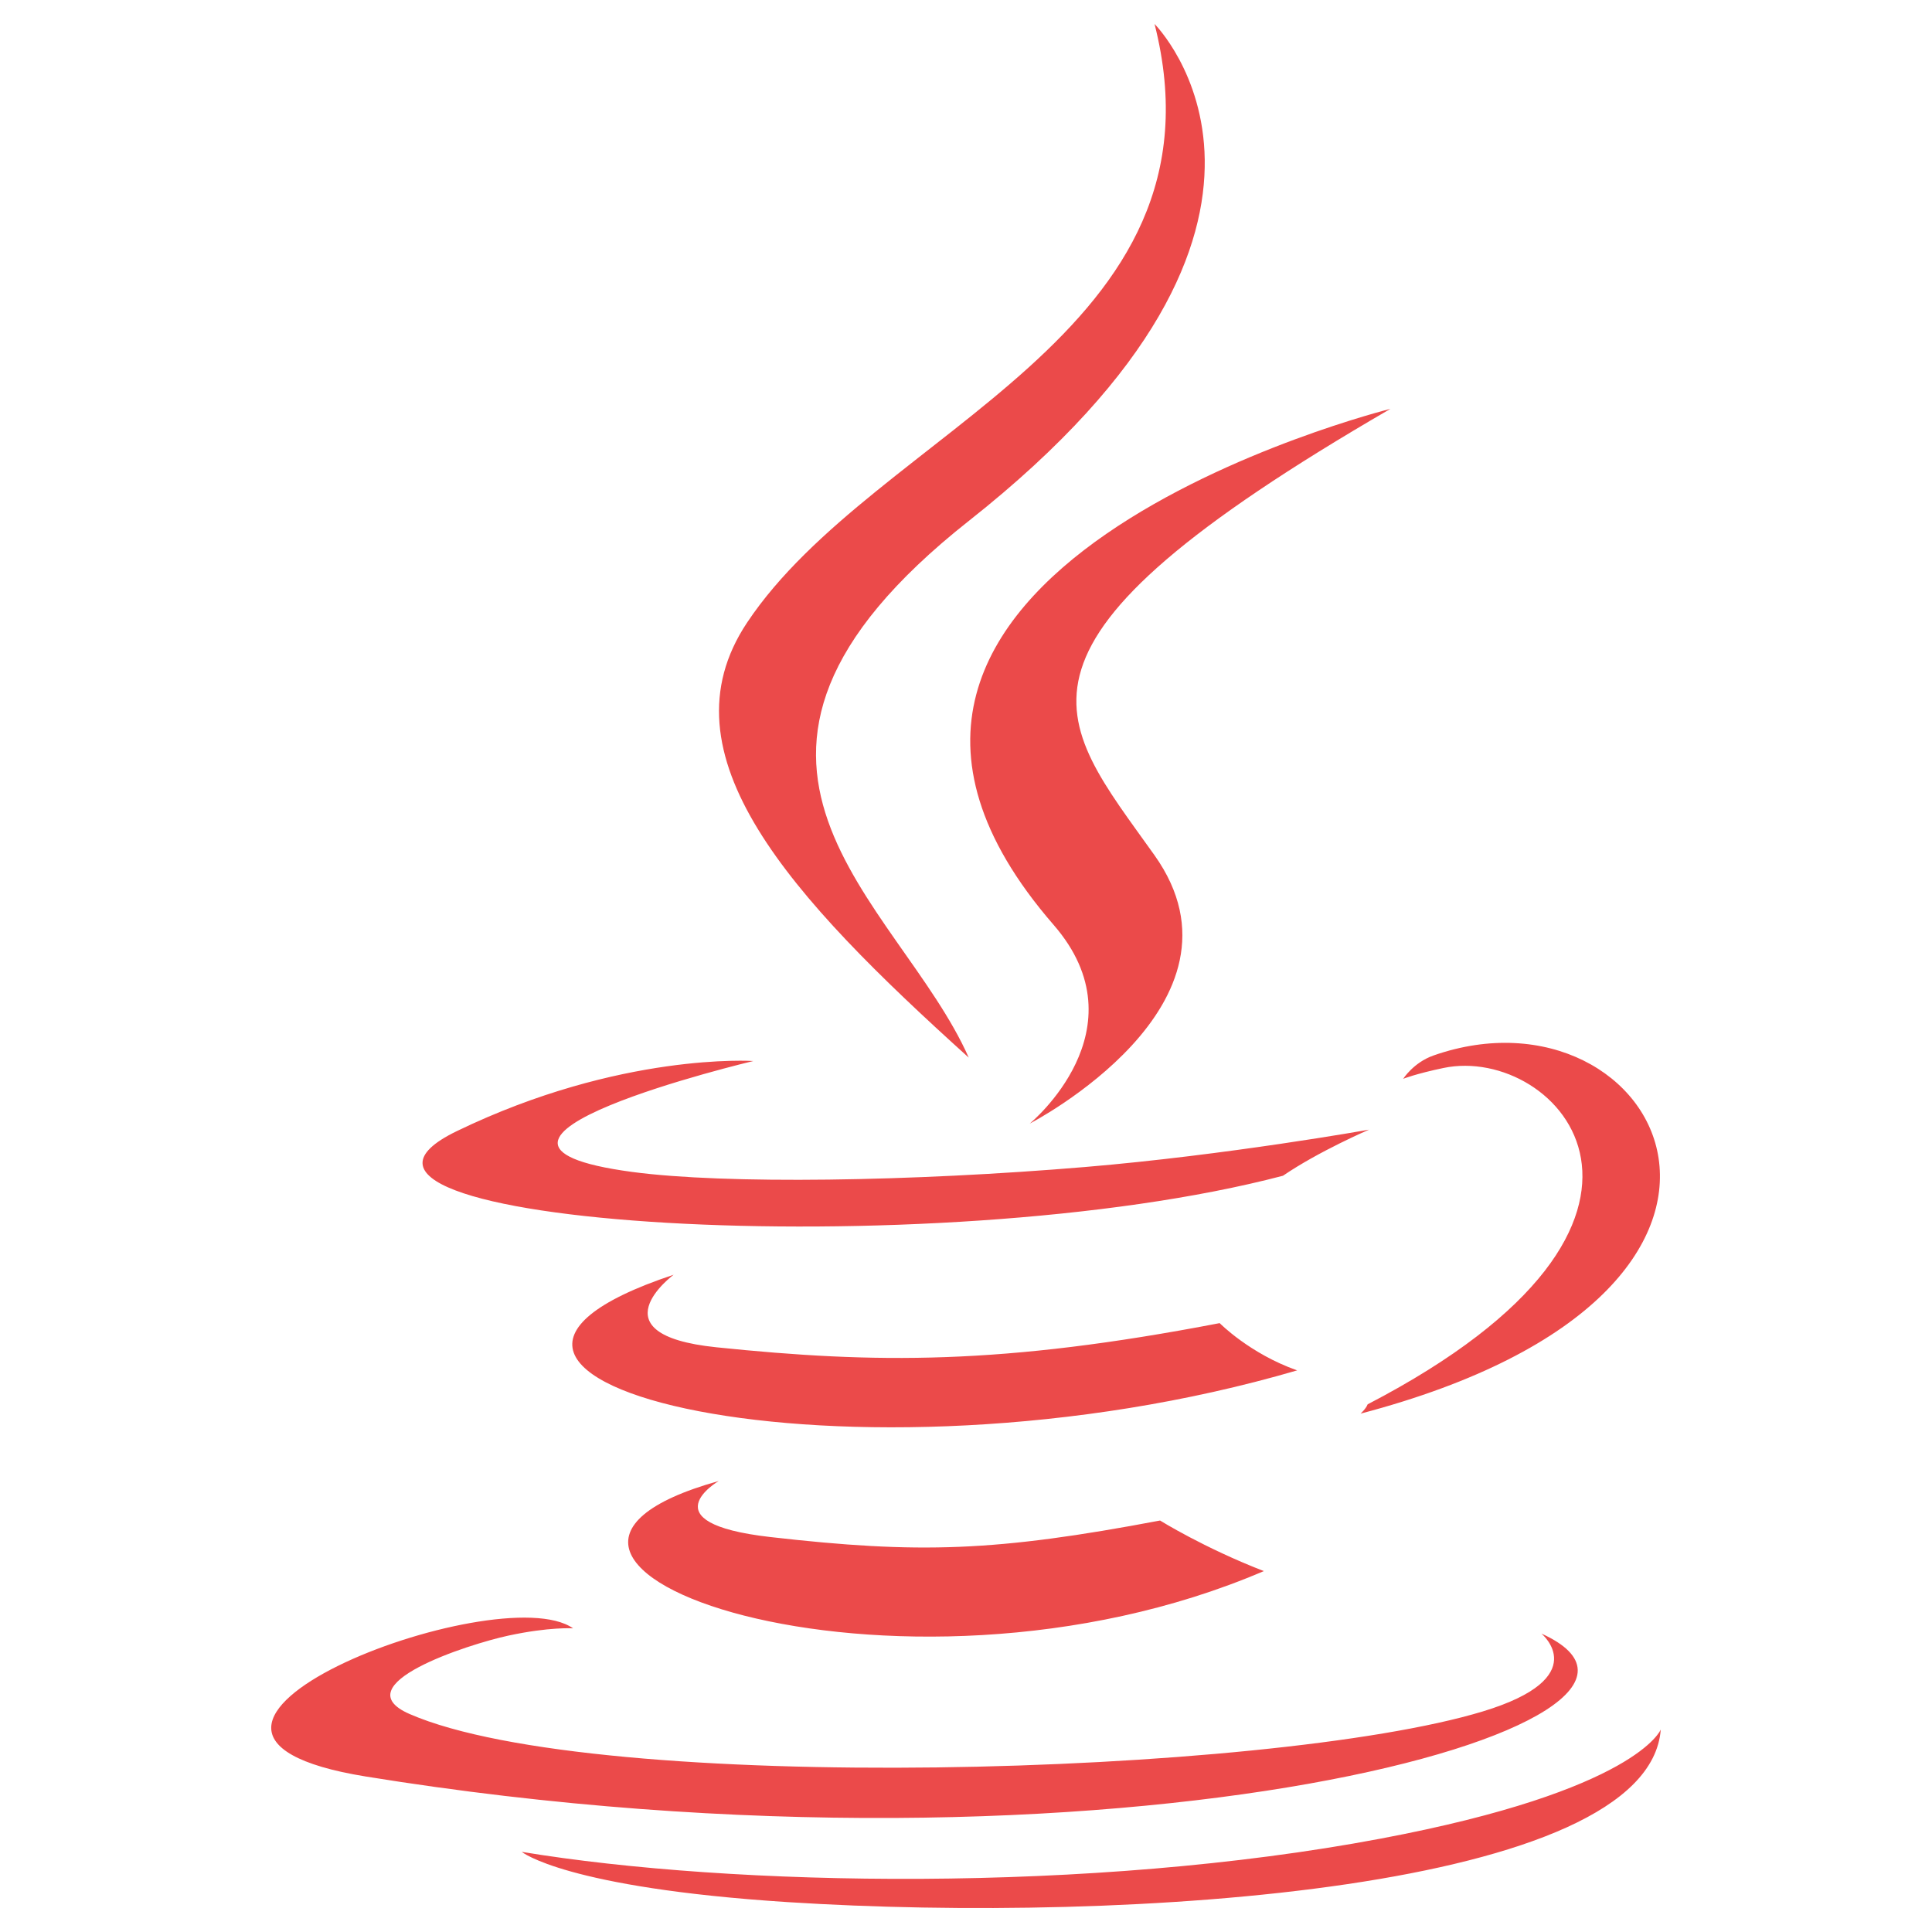
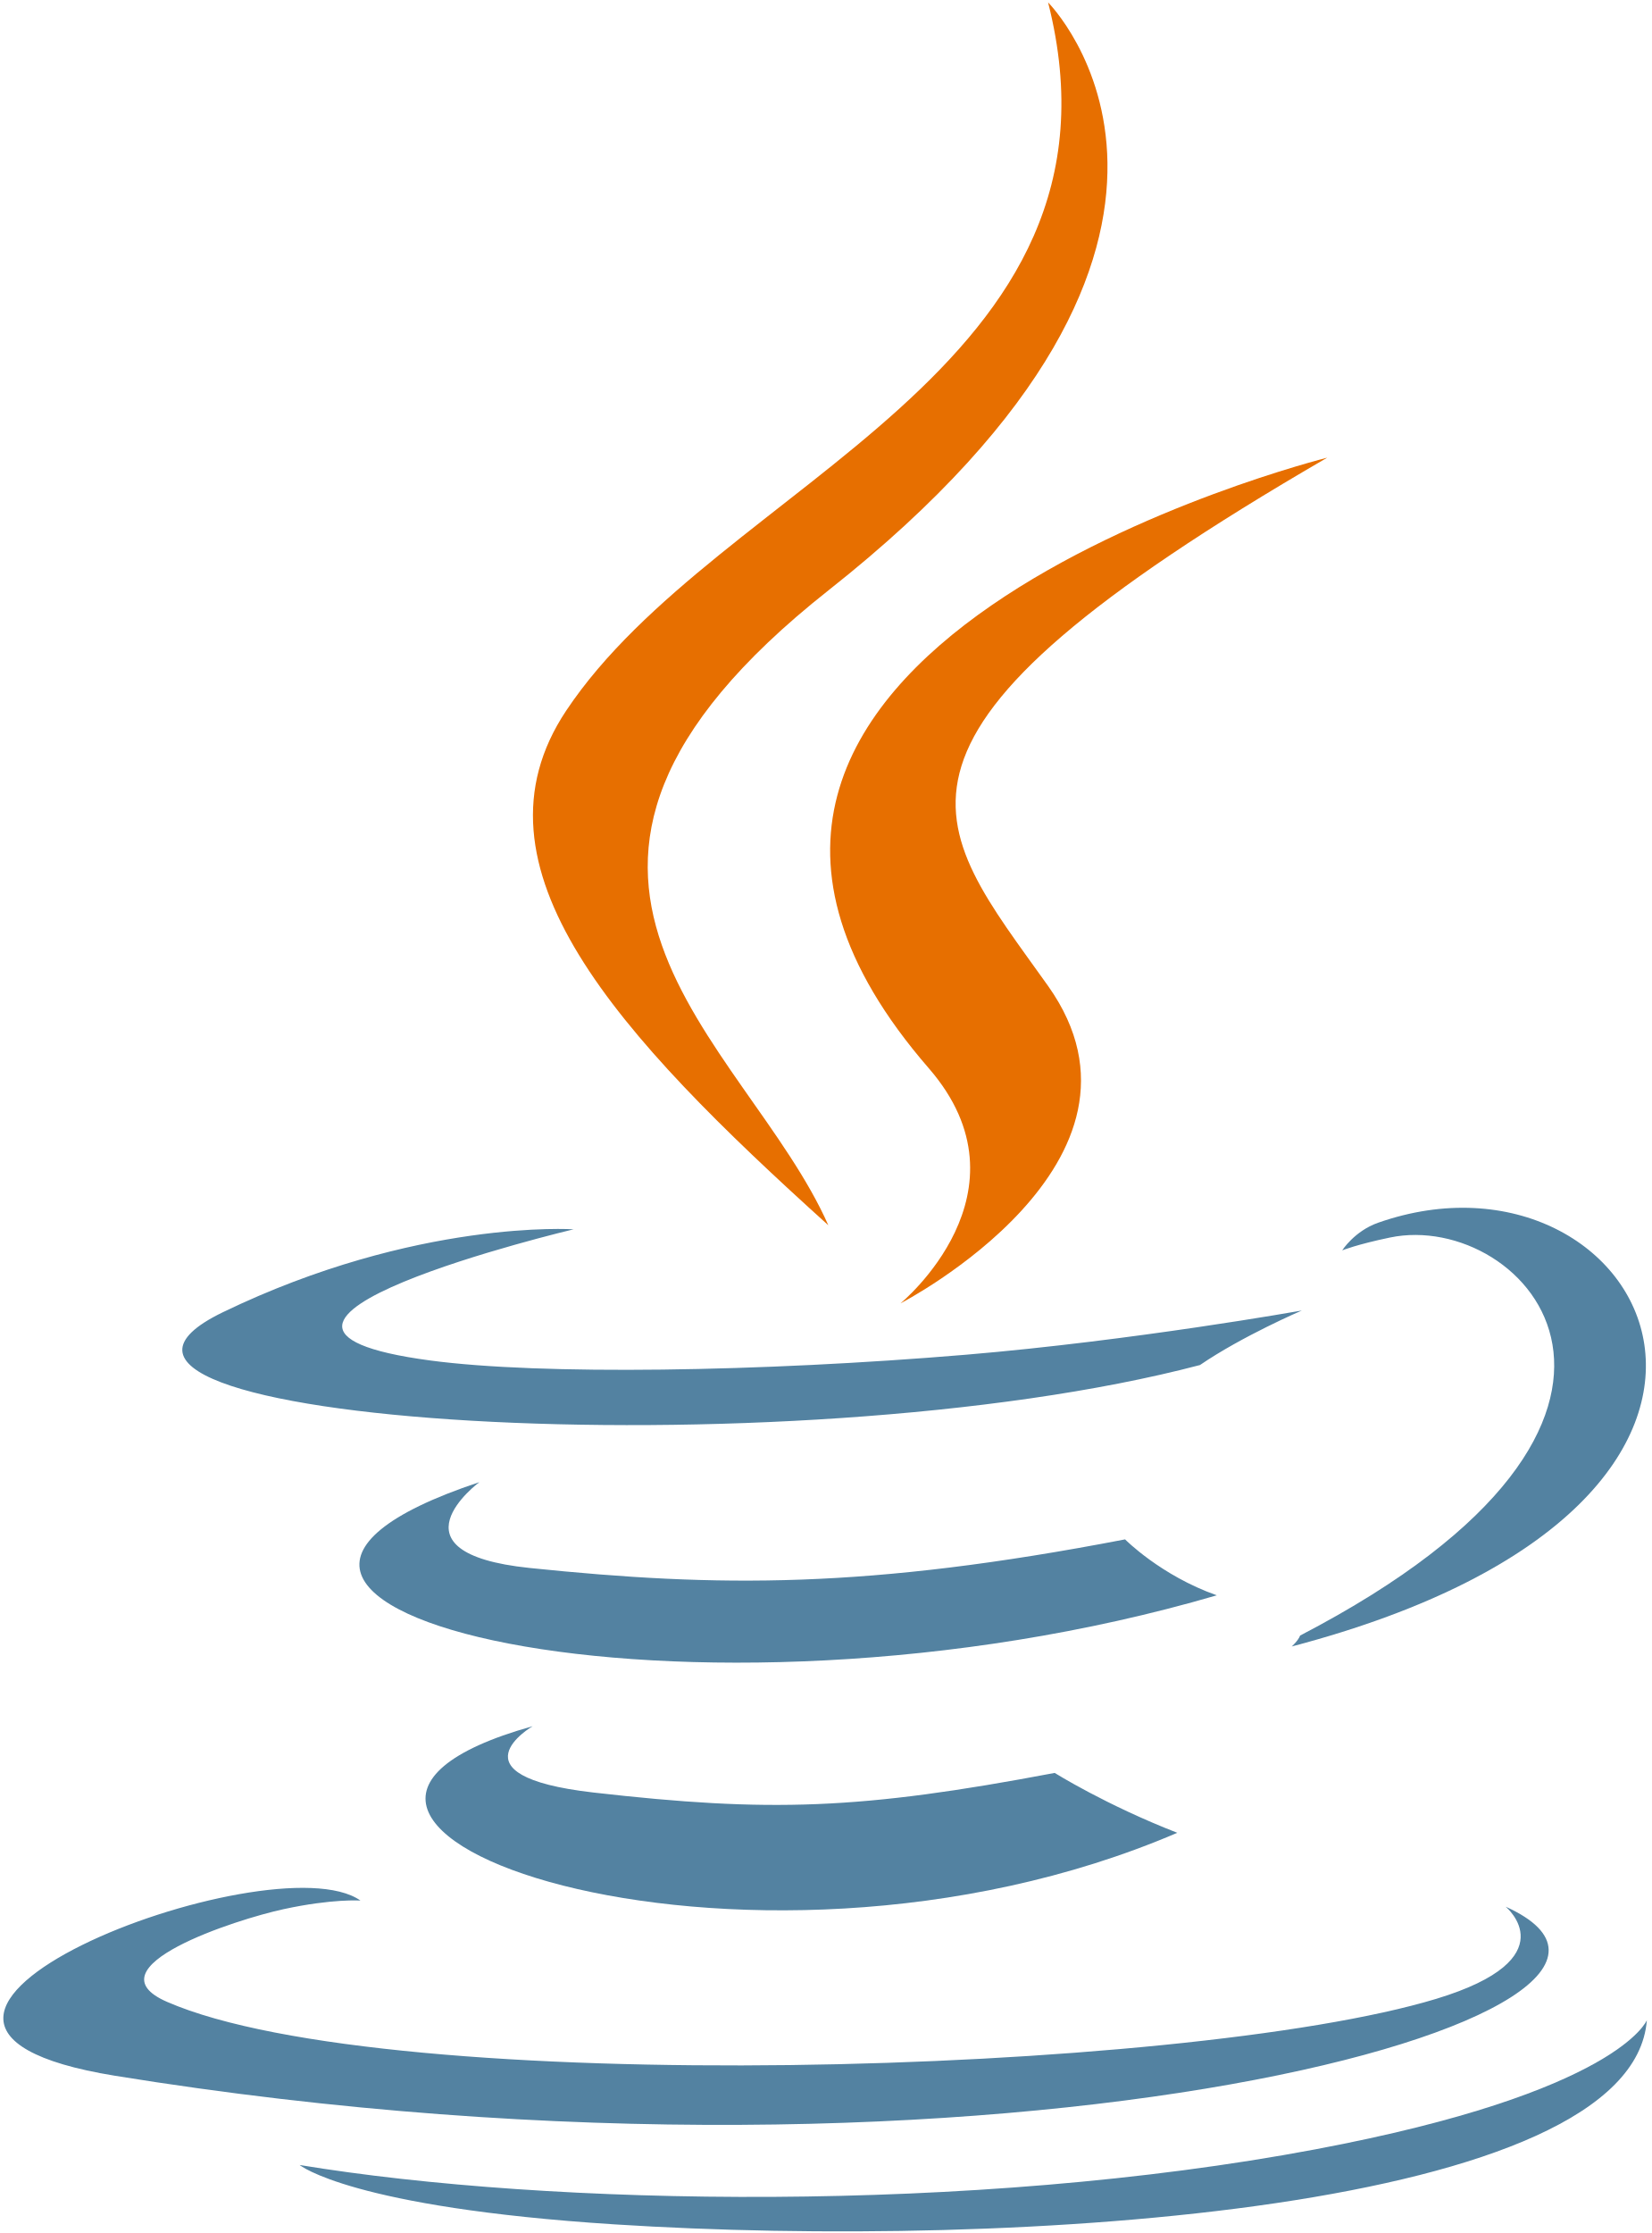
- <svg xmlns="http://www.w3.org/2000/svg" id="SvgjsSvg1060" width="288" height="288" version="1.1">
-   <defs id="SvgjsDefs1061" />
-   <g id="SvgjsG1062">
-     <svg viewBox="0 0 128 128" width="288" height="288">
-       <path fill="#eb4a4a" d="M47.617 98.12c-19.192 5.362 11.677 16.439 36.115 5.969-4.003-1.556-6.874-3.351-6.874-3.351-10.897 2.06-15.952 2.222-25.844 1.092-8.164-.935-3.397-3.71-3.397-3.71zM80.806 87.66c-14.444 2.779-22.787 2.69-33.354 1.6-8.171-.845-2.822-4.805-2.822-4.805-21.137 7.016 11.767 14.977 41.309 6.336-3.14-1.106-5.133-3.131-5.133-3.131zM92.125 27.085c.001 0-42.731 10.669-22.323 34.187 6.024 6.935-1.58 13.17-1.58 13.17s15.289-7.891 8.269-17.777c-6.559-9.215-11.587-13.793 15.634-29.58zM102.123 108.229s3.529 2.91-3.888 5.159c-14.102 4.272-58.706 5.56-71.095.171-4.45-1.938 3.899-4.625 6.526-5.192 2.739-.593 4.303-.485 4.303-.485-4.952-3.487-32.013 6.85-13.742 9.815 49.821 8.076 90.817-3.637 77.896-9.468zM85 77.896c2.395-1.634 5.703-3.053 5.703-3.053s-9.424 1.685-18.813 2.474c-11.494.964-23.823 1.154-30.012.326-14.652-1.959 8.033-7.348 8.033-7.348s-8.812-.596-19.644 4.644c-12.812 6.195 31.691 9.019 54.733 2.957zM90.609 93.041c-.108.29-.468.616-.468.616 31.273-8.221 19.775-28.979 4.822-23.725-1.312.464-2 1.543-2 1.543s.829-.334 2.678-.72c7.559-1.575 18.389 10.119-5.032 22.286zM64.181 70.069c-4.614-10.429-20.26-19.553.007-35.559 25.271-19.947 12.304-32.923 12.304-32.923 5.23 20.608-18.451 26.833-26.999 39.667-5.821 8.745 2.857 18.142 14.688 28.815zM91.455 121.817c-19.187 3.612-42.854 3.191-56.887.874 0 0 2.874 2.38 17.646 3.331 22.476 1.437 57-.8 57.816-11.436.001 0-1.57 4.032-18.575 7.231z" class="colorEA2D2E svgShape" />
-     </svg>
-   </g>
+ <svg xmlns="http://www.w3.org/2000/svg" width="1850" height="2500" preserveAspectRatio="xMinYMin meet" viewBox="0 0 256 346">
+   <path fill="#5382A1" d="M82.554 267.473s-13.198 7.675 9.393 10.272c27.369 3.122 41.356 2.675 71.517-3.034 0 0 7.93 4.972 19.003 9.279-67.611 28.977-153.019-1.679-99.913-16.517M74.292 229.659s-14.803 10.958 7.805 13.296c29.236 3.016 52.324 3.263 92.276-4.43 0 0 5.526 5.602 14.215 8.666-81.747 23.904-172.798 1.885-114.296-17.532" />
+   <path fill="#E76F00" d="M143.942 165.515c16.66 19.18-4.377 36.44-4.377 36.44s42.301-21.837 22.874-49.183c-18.144-25.5-32.059-38.172 43.268-81.858 0 0-118.238 29.53-61.765 94.6" />
+   <path fill="#5382A1" d="M233.364 295.442s9.767 8.047-10.757 14.273c-39.026 11.823-162.432 15.393-196.714.471-12.323-5.36 10.787-12.8 18.056-14.362 7.581-1.644 11.914-1.337 11.914-1.337-13.705-9.655-88.583 18.957-38.034 27.15 137.853 22.356 251.292-10.066 215.535-26.195M88.9 190.48s-62.771 14.91-22.228 20.323c17.118 2.292 51.243 1.774 83.03-.89 25.978-2.19 52.063-6.85 52.063-6.85s-9.16 3.923-15.787 8.448c-63.744 16.765-186.886 8.966-151.435-8.183 29.981-14.492 54.358-12.848 54.358-12.848M201.506 253.422c64.8-33.672 34.839-66.03 13.927-61.67-5.126 1.066-7.411 1.99-7.411 1.99s1.903-2.98 5.537-4.27c41.37-14.545 73.187 42.897-13.355 65.647 0 .001 1.003-.895 1.302-1.697" />
+   <path fill="#E76F00" d="M162.439.371s35.887 35.9-34.037 91.101c-56.071 44.282-12.786 69.53-.023 98.377-32.73-29.53-56.75-55.526-40.635-79.72C111.395 74.612 176.918 57.393 162.439.37" />
+   <path fill="#5382A1" d="M95.268 344.665c62.199 3.982 157.712-2.209 159.974-31.64 0 0-4.348 11.158-51.404 20.018-53.088 9.99-118.564 8.824-157.399 2.421.001 0 7.95 6.58 48.83 9.201" />
</svg>
